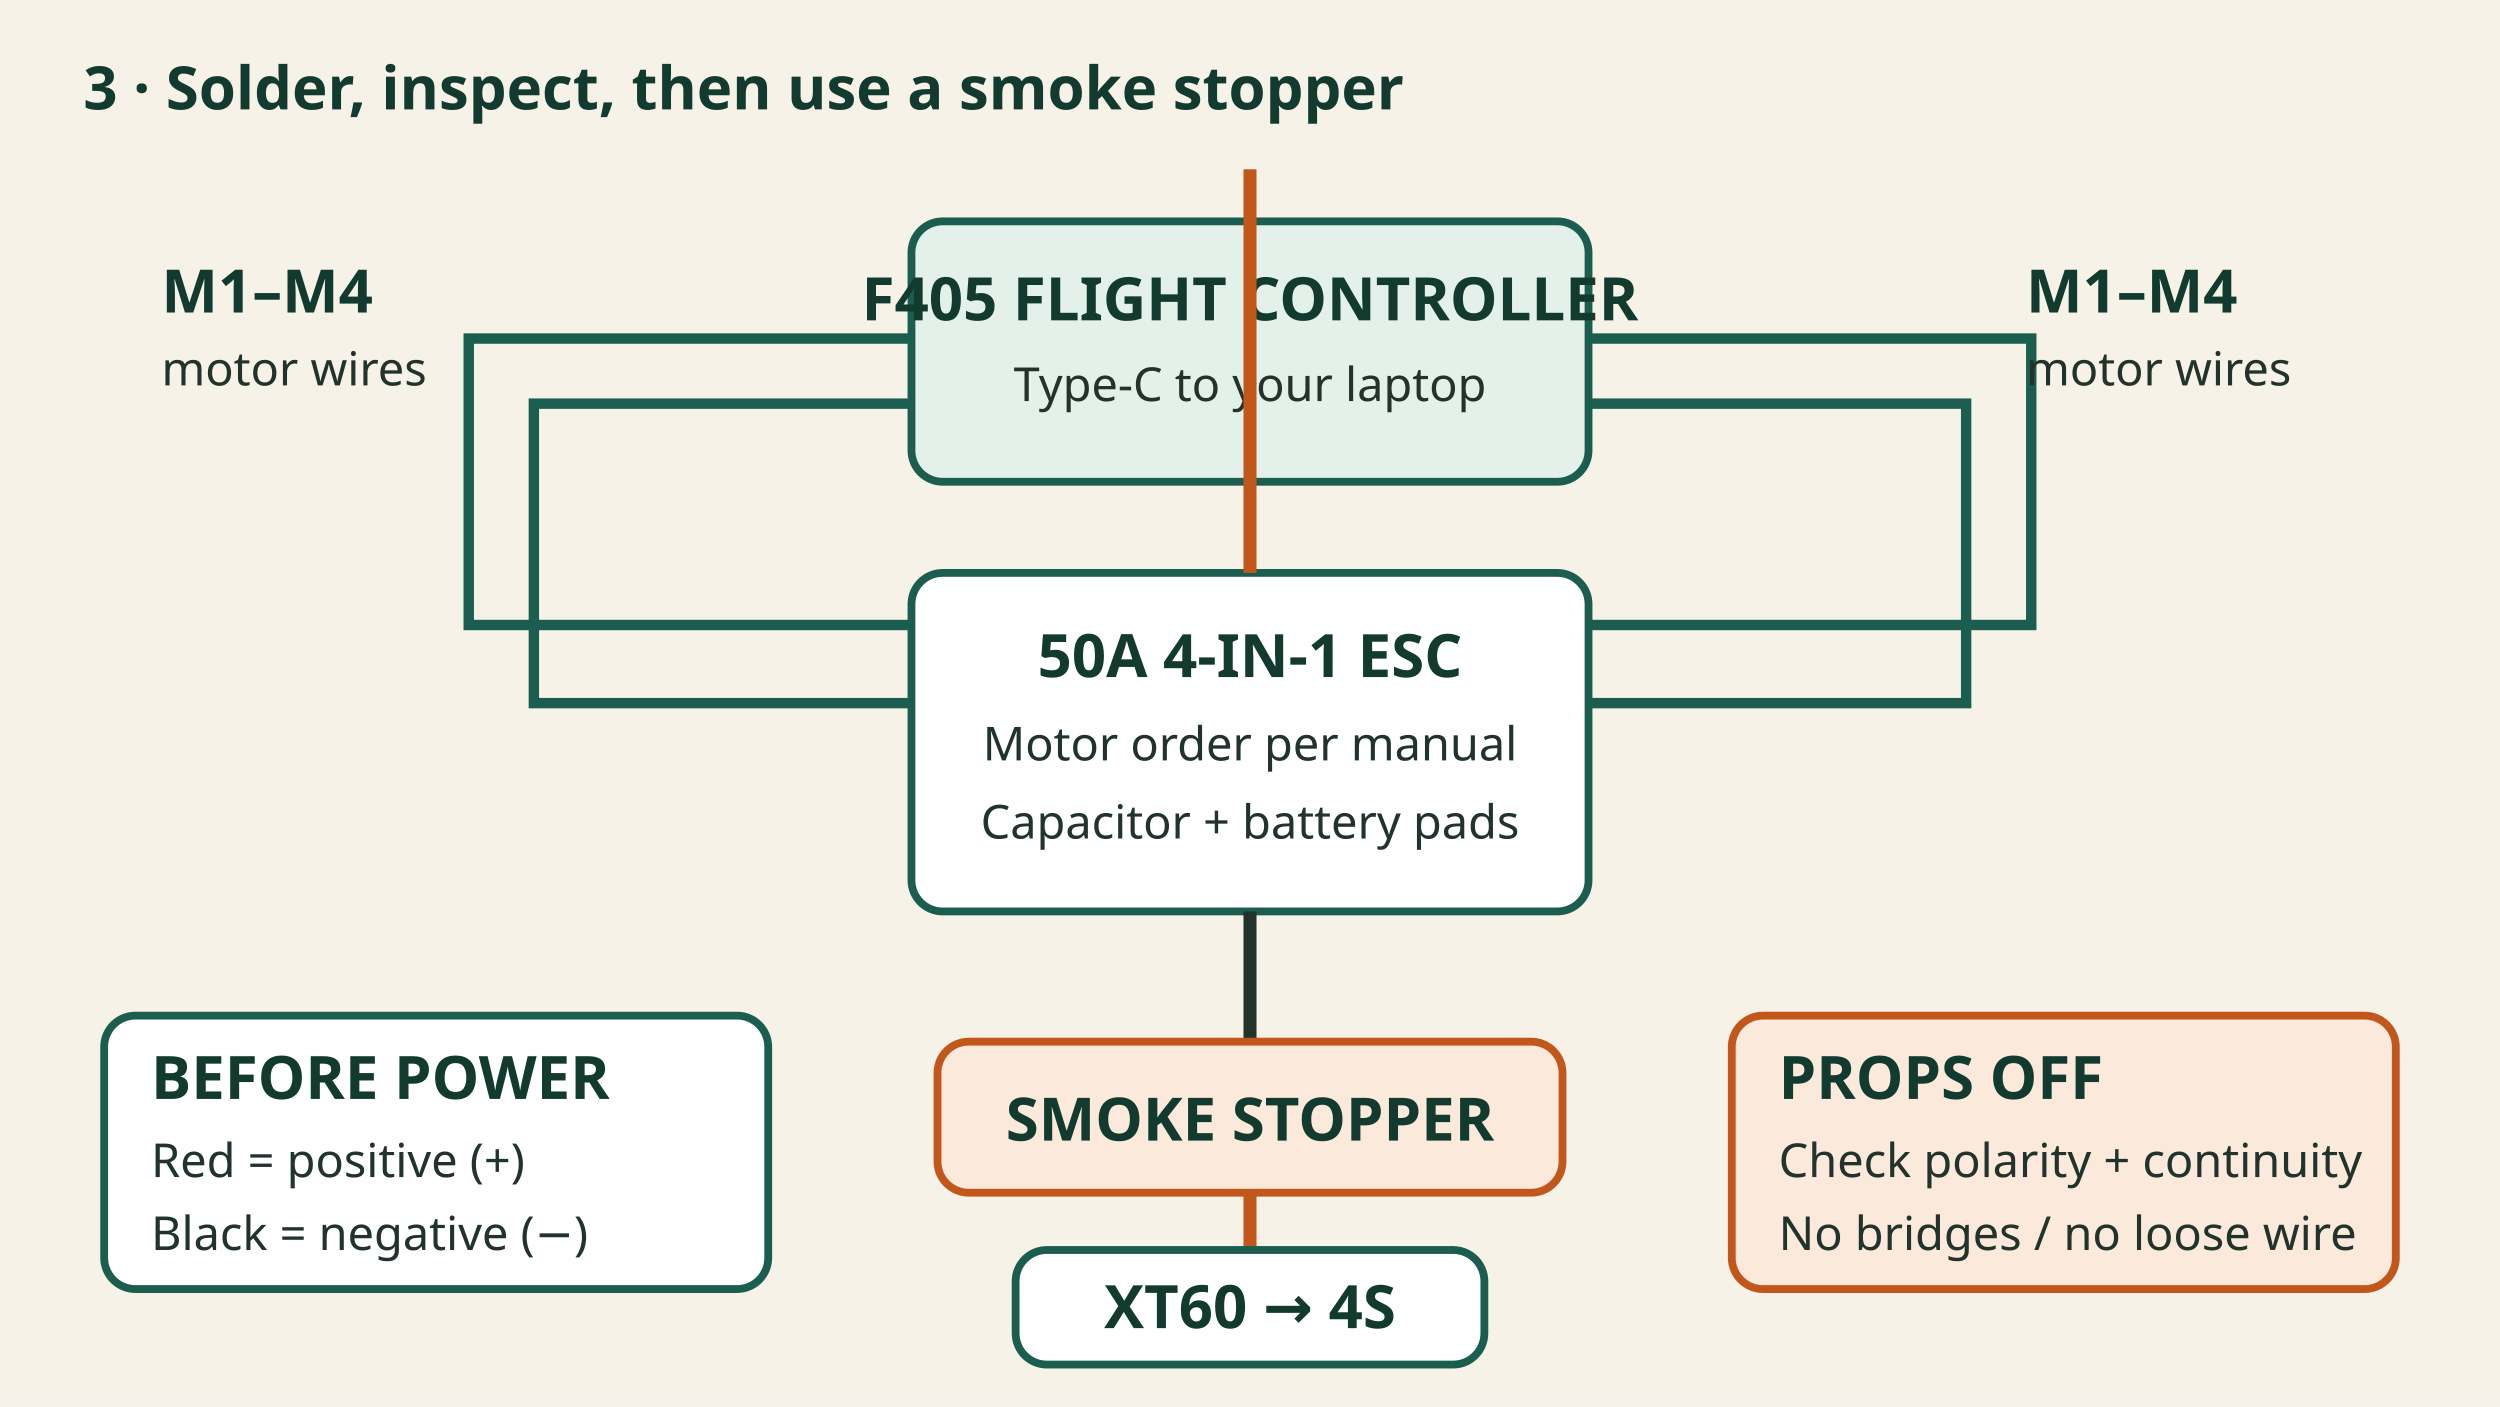
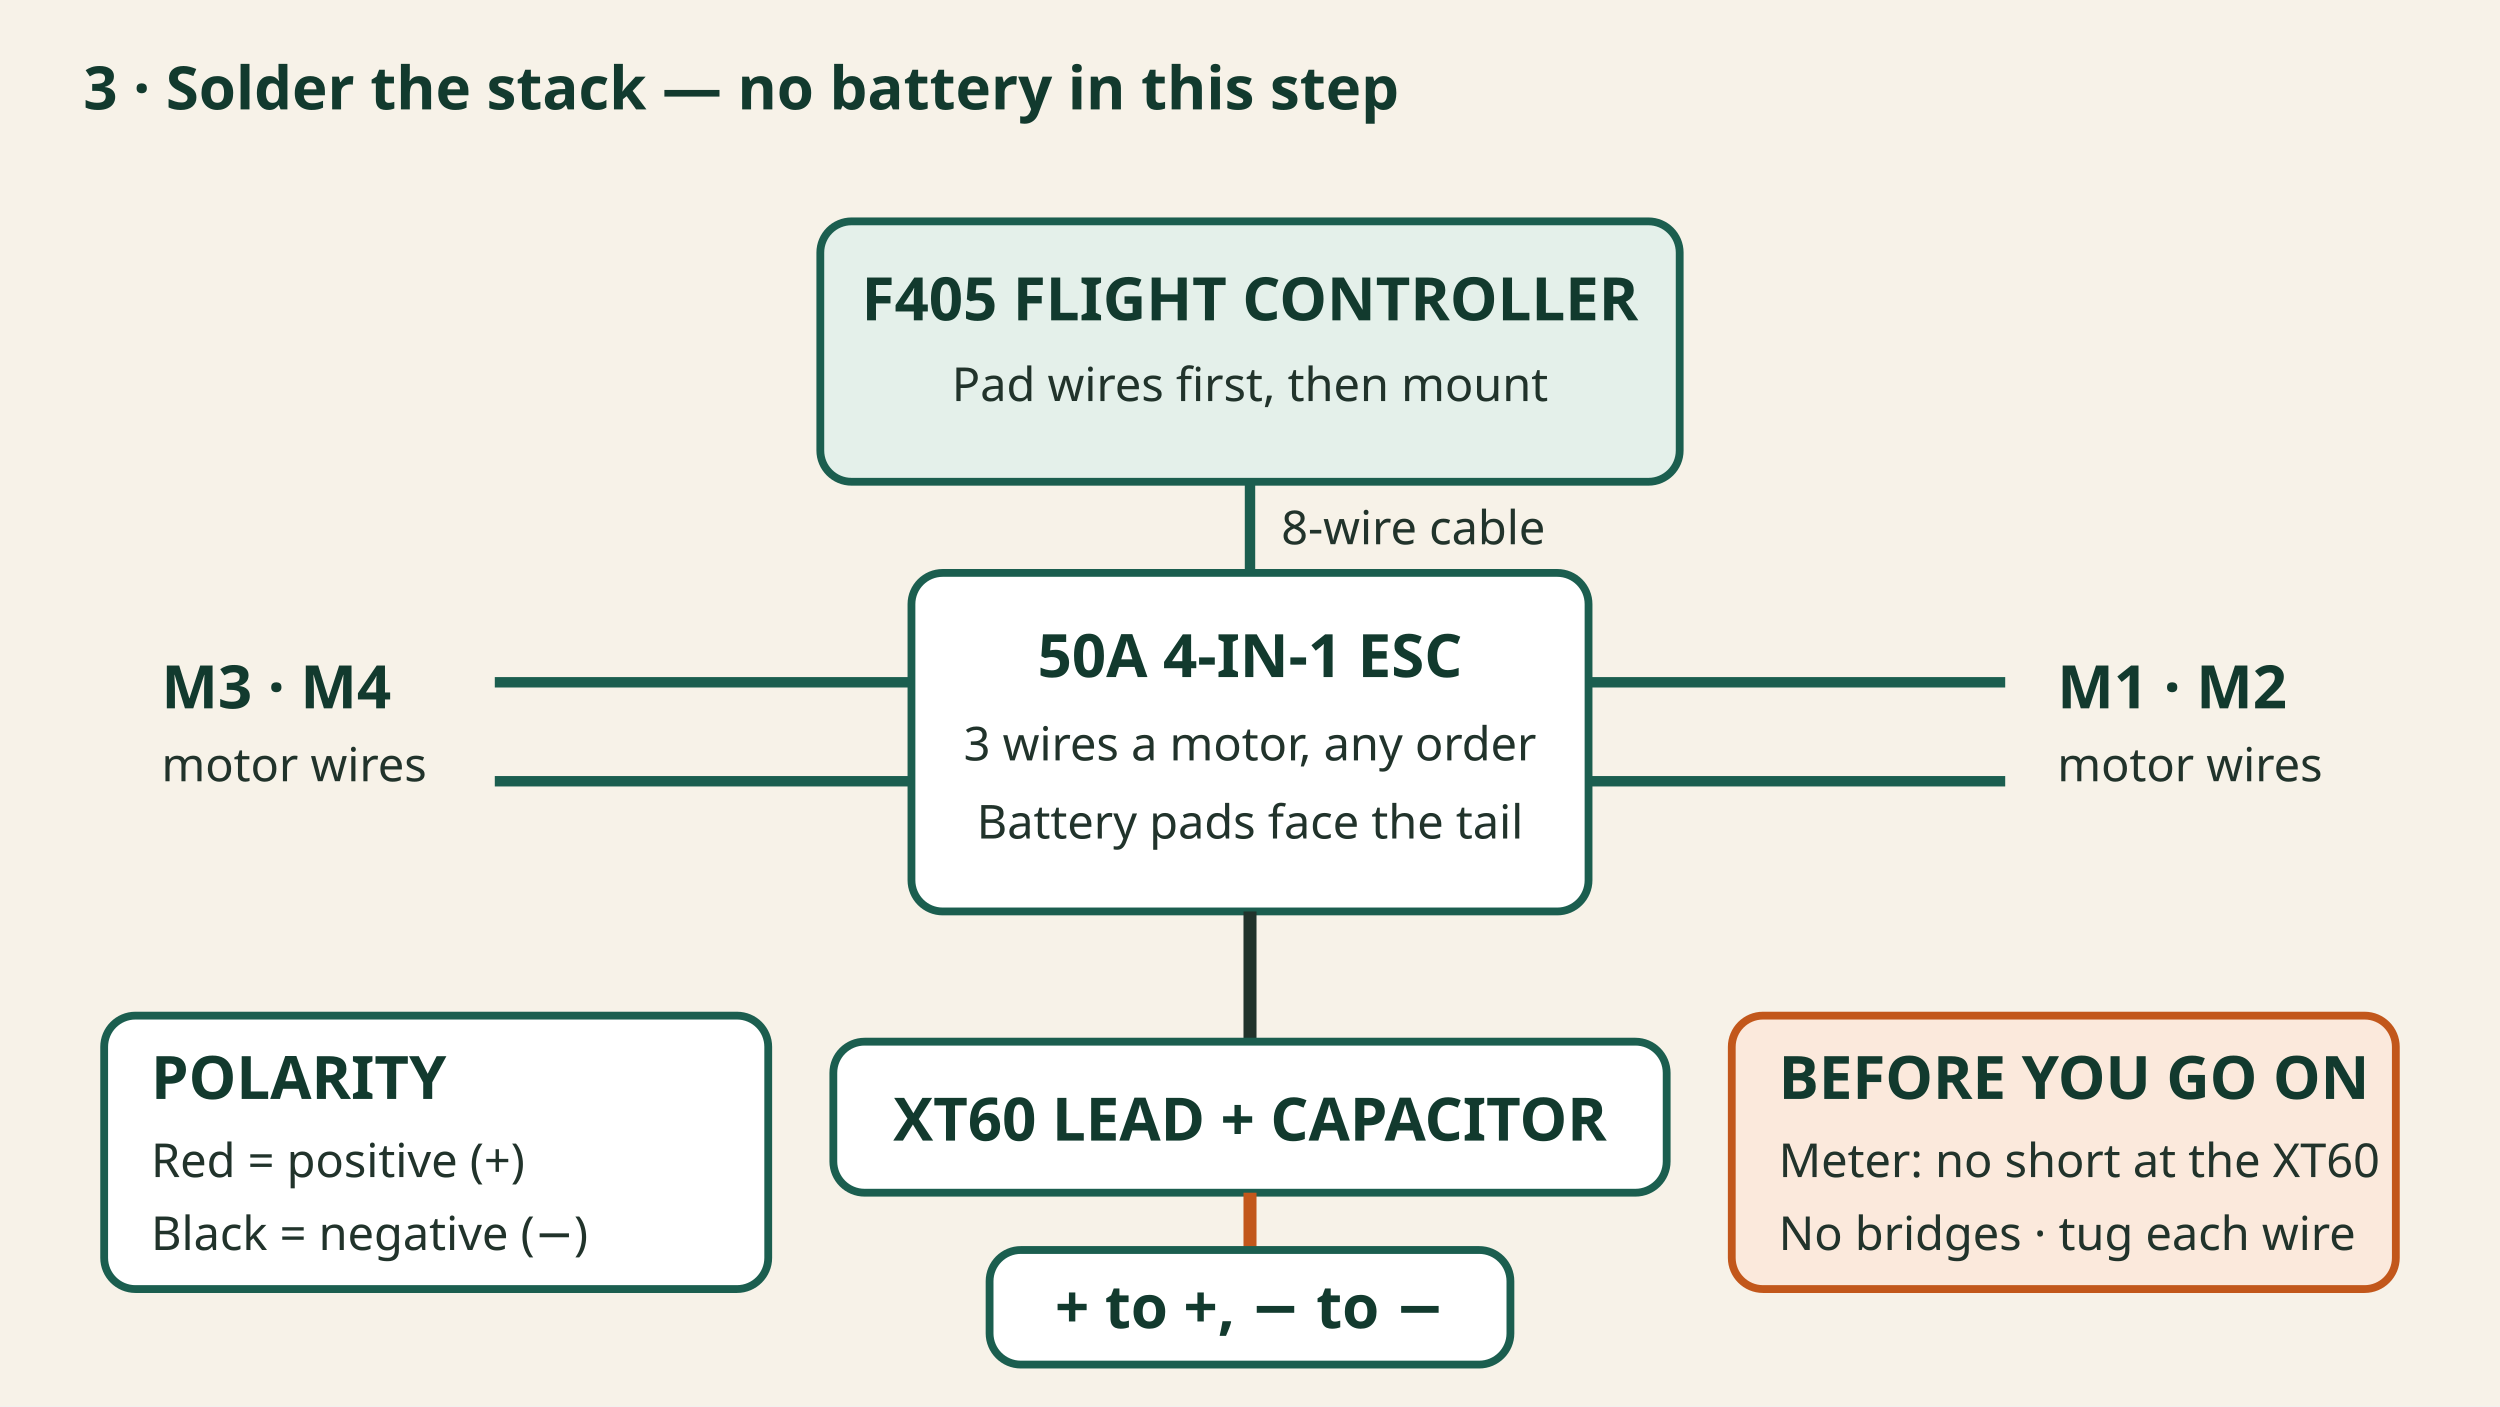
<svg xmlns="http://www.w3.org/2000/svg" viewBox="0 0 960 540" role="img" aria-labelledby="title desc">
  <rect width="960" height="540" fill="#f7f2e8" />
  <style>.t{font:700 23px 'Segoe UI',sans-serif;fill:#123a2e}.s{font:18px 'Segoe UI',sans-serif;fill:#21332b}.b{fill:#fff;stroke:#1b5e4f;stroke-width:3;rx:12}.a{fill:#e4f0ea;stroke:#1b5e4f;stroke-width:3;rx:12}.w{fill:#fbe9dc;stroke:#c2571b;stroke-width:3;rx:12}.r{stroke:#c2571b;stroke-width:5}.k{stroke:#21332b;stroke-width:5}.g{stroke:#1b5e4f;stroke-width:4}</style>
-   <text x="32" y="42" class="t">3 · Solder, inspect, then use a smoke stopper</text>
-   <rect x="350" y="85" width="260" height="100" class="a" />
+   <text x="32" y="42" class="t">3 · Solder the stack — no battery in this step</text>
+   <rect x="315" y="85" width="330" height="100" class="a" />
  <text x="480" y="123" text-anchor="middle" class="t">F405 FLIGHT CONTROLLER</text>
-   <text x="480" y="154" text-anchor="middle" class="s">Type-C to your laptop</text>
+   <text x="480" y="154" text-anchor="middle" class="s">Pad wires first, then mount</text>
  <rect x="350" y="220" width="260" height="130" class="b" />
  <text x="480" y="260" text-anchor="middle" class="t">50A 4-IN-1 ESC</text>
-   <text x="480" y="292" text-anchor="middle" class="s">Motor order per manual</text>
-   <text x="480" y="322" text-anchor="middle" class="s">Capacitor + battery pads</text>
-   <path d="M350 130 H180 V240 H350 M350 155 H205 V270 H350 M610 130 H780 V240 H610 M610 155 H755 V270 H610" class="g" fill="none" />
-   <text x="62" y="120" class="t">M1–M4</text>
-   <text x="62" y="148" class="s">motor wires</text>
-   <text x="778" y="120" class="t">M1–M4</text>
-   <text x="778" y="148" class="s">motor wires</text>
-   <path d="M480 220 V65 H480" class="r" />
+   <text x="480" y="292" text-anchor="middle" class="s">3 wires a motor, any order</text>
+   <text x="480" y="322" text-anchor="middle" class="s">Battery pads face the tail</text>
+   <path d="M190 262 H350 M190 300 H350 M610 262 H770 M610 300 H770" class="g" fill="none" />
+   <text x="62" y="272" class="t">M3 · M4</text>
+   <text x="62" y="300" class="s">motor wires</text>
+   <text x="790" y="272" class="t">M1 · M2</text>
+   <text x="790" y="300" class="s">motor wires</text>
+   <text x="492" y="209" class="s">8-wire cable</text>
+   <path d="M480 185 V220" class="g" />
  <path d="M480 350 V405" class="k" />
-   <rect x="360" y="400" width="240" height="58" class="w" />
-   <text x="480" y="438" text-anchor="middle" class="t">SMOKE STOPPER</text>
+   <rect x="320" y="400" width="320" height="58" class="b" />
+   <text x="480" y="438" text-anchor="middle" class="t">XT60 LEAD + CAPACITOR</text>
  <path d="M480 458 V482" class="r" />
-   <rect x="390" y="480" width="180" height="44" class="b" />
-   <text x="480" y="510" text-anchor="middle" class="t">XT60 → 4S</text>
+   <rect x="380" y="480" width="200" height="44" class="b" />
+   <text x="480" y="510" text-anchor="middle" class="t">+ to +, − to −</text>
  <rect x="40" y="390" width="255" height="105" class="b" />
-   <text x="58" y="422" class="t">BEFORE POWER</text>
+   <text x="58" y="422" class="t">POLARITY</text>
  <text x="58" y="452" class="s">Red = positive (+)</text>
  <text x="58" y="480" class="s">Black = negative (−)</text>
  <rect x="665" y="390" width="255" height="105" class="w" />
-   <text x="683" y="422" class="t">PROPS OFF</text>
-   <text x="683" y="452" class="s">Check polarity + continuity</text>
-   <text x="683" y="480" class="s">No bridges / no loose wire</text>
+   <text x="683" y="422" class="t">BEFORE YOU GO ON</text>
+   <text x="683" y="452" class="s">Meter: no short at the XT60</text>
+   <text x="683" y="480" class="s">No bridges · tug each wire</text>
</svg>
